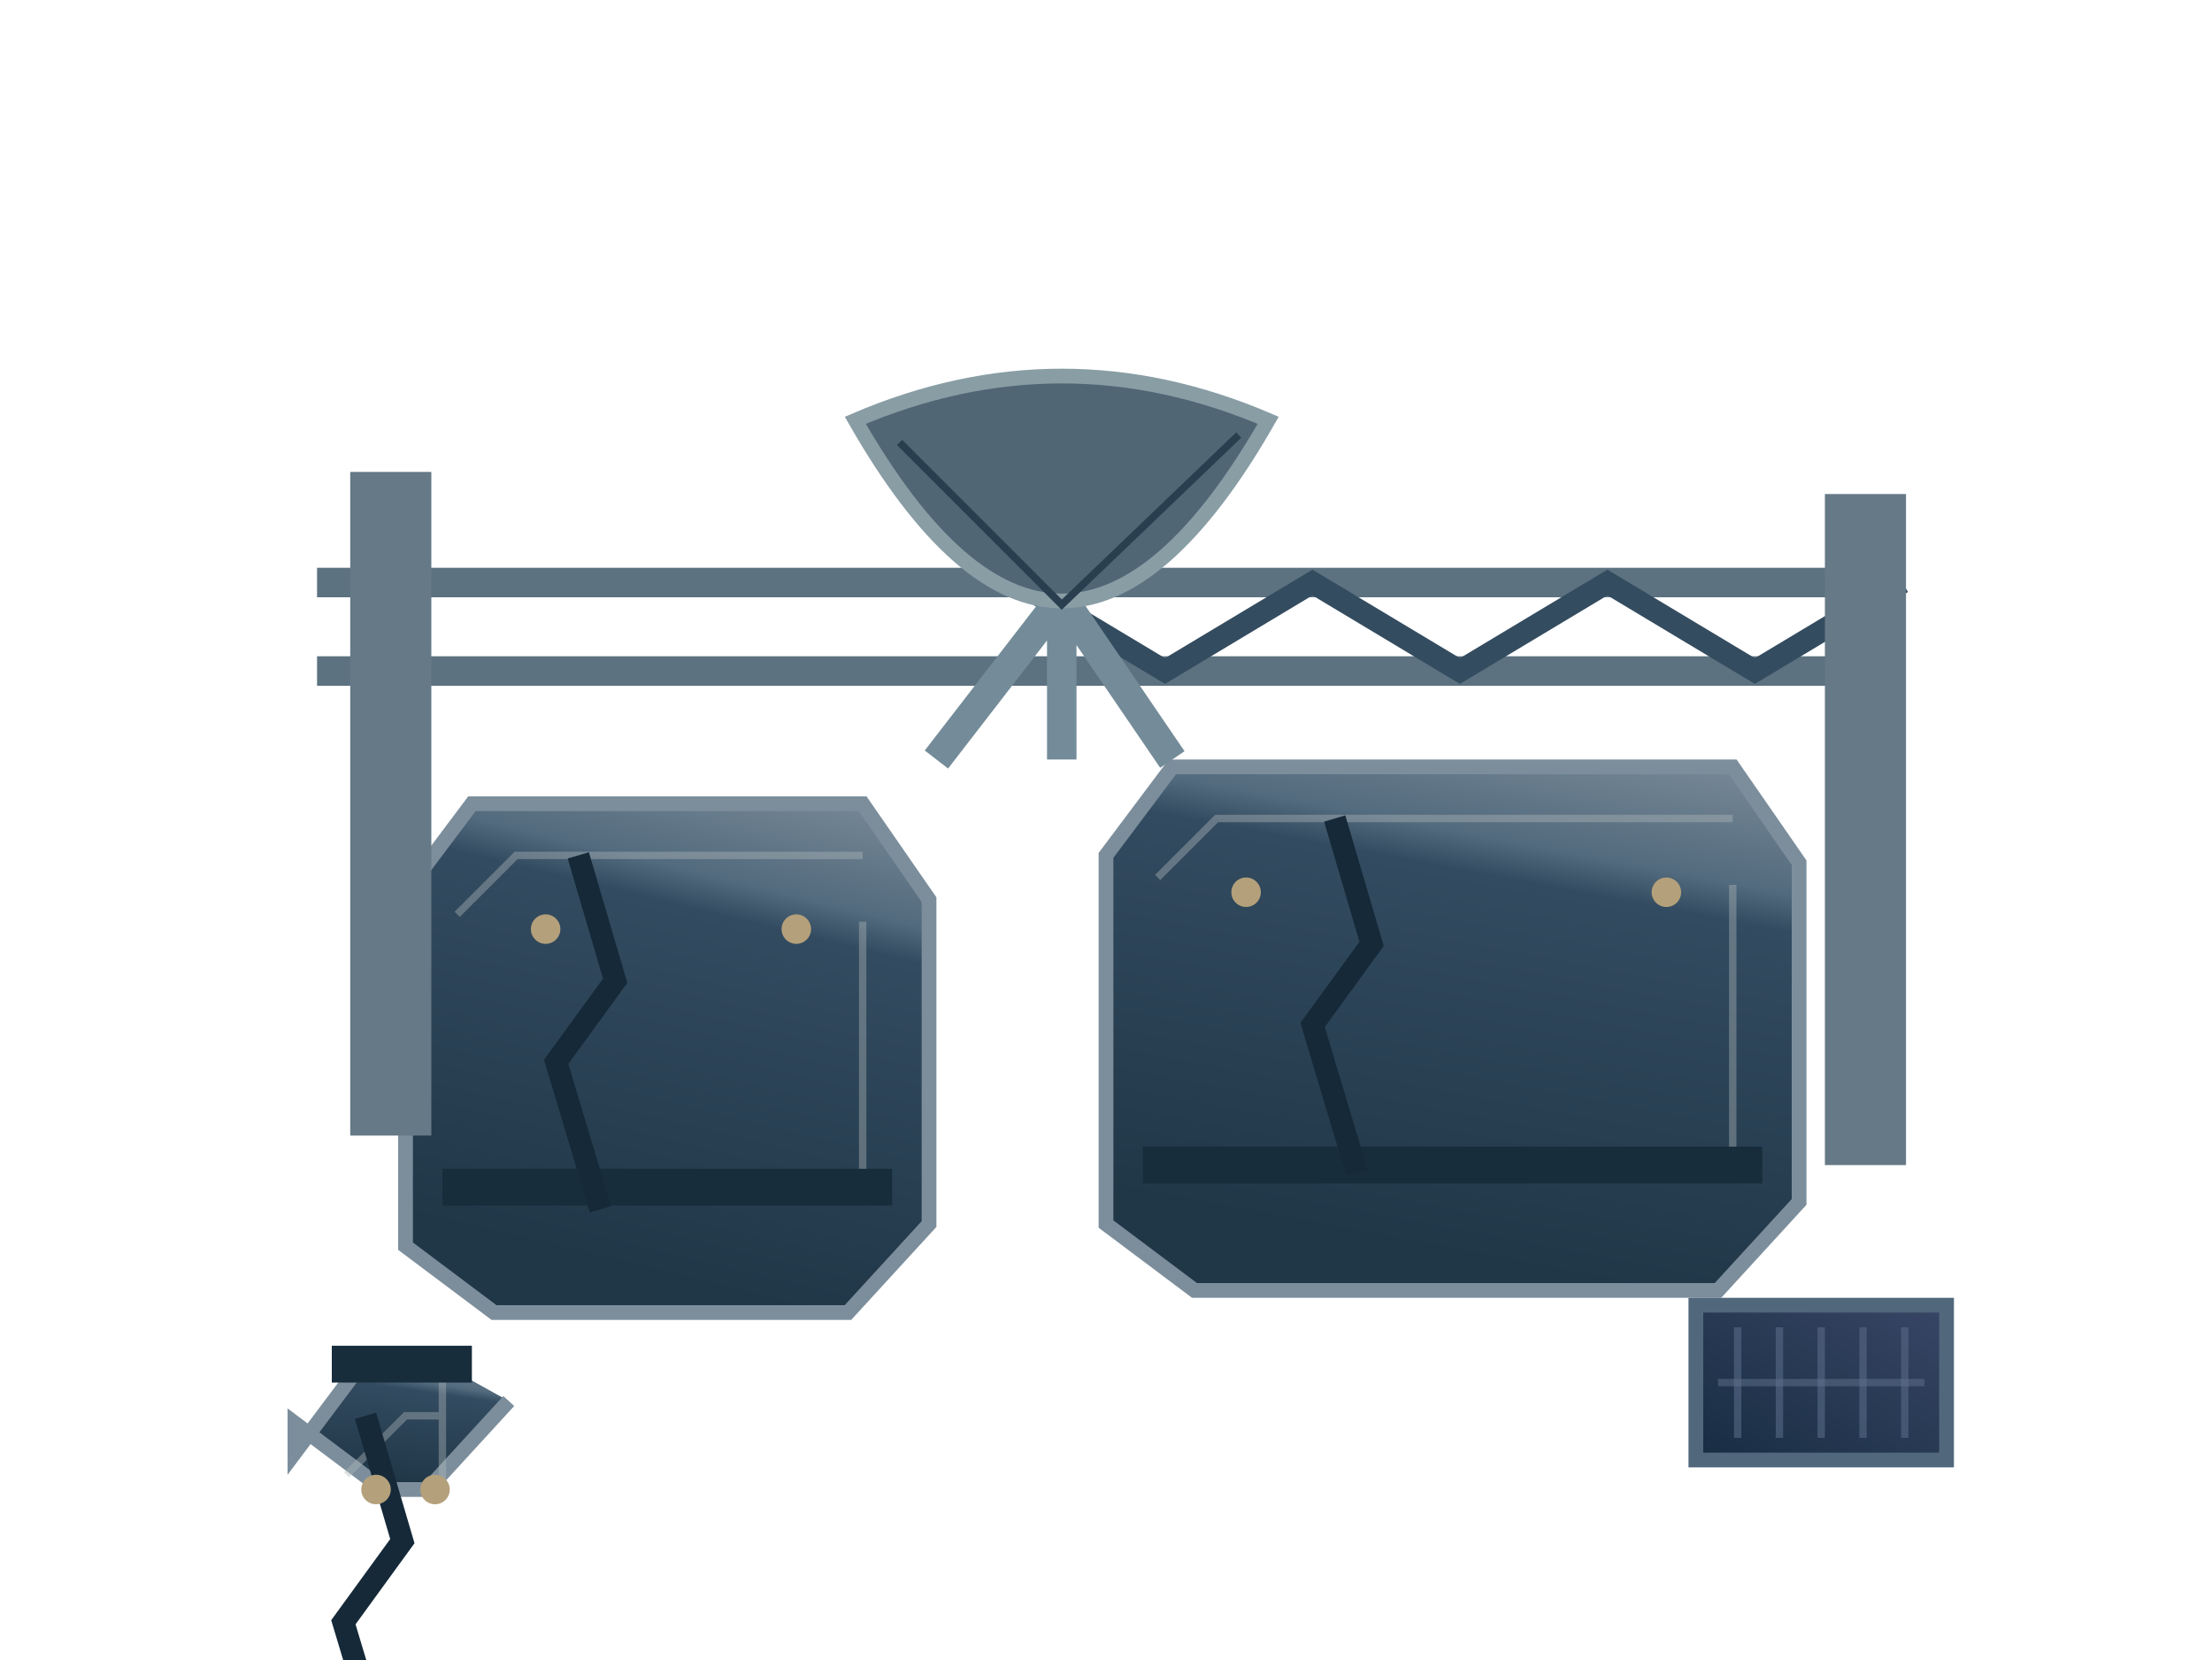
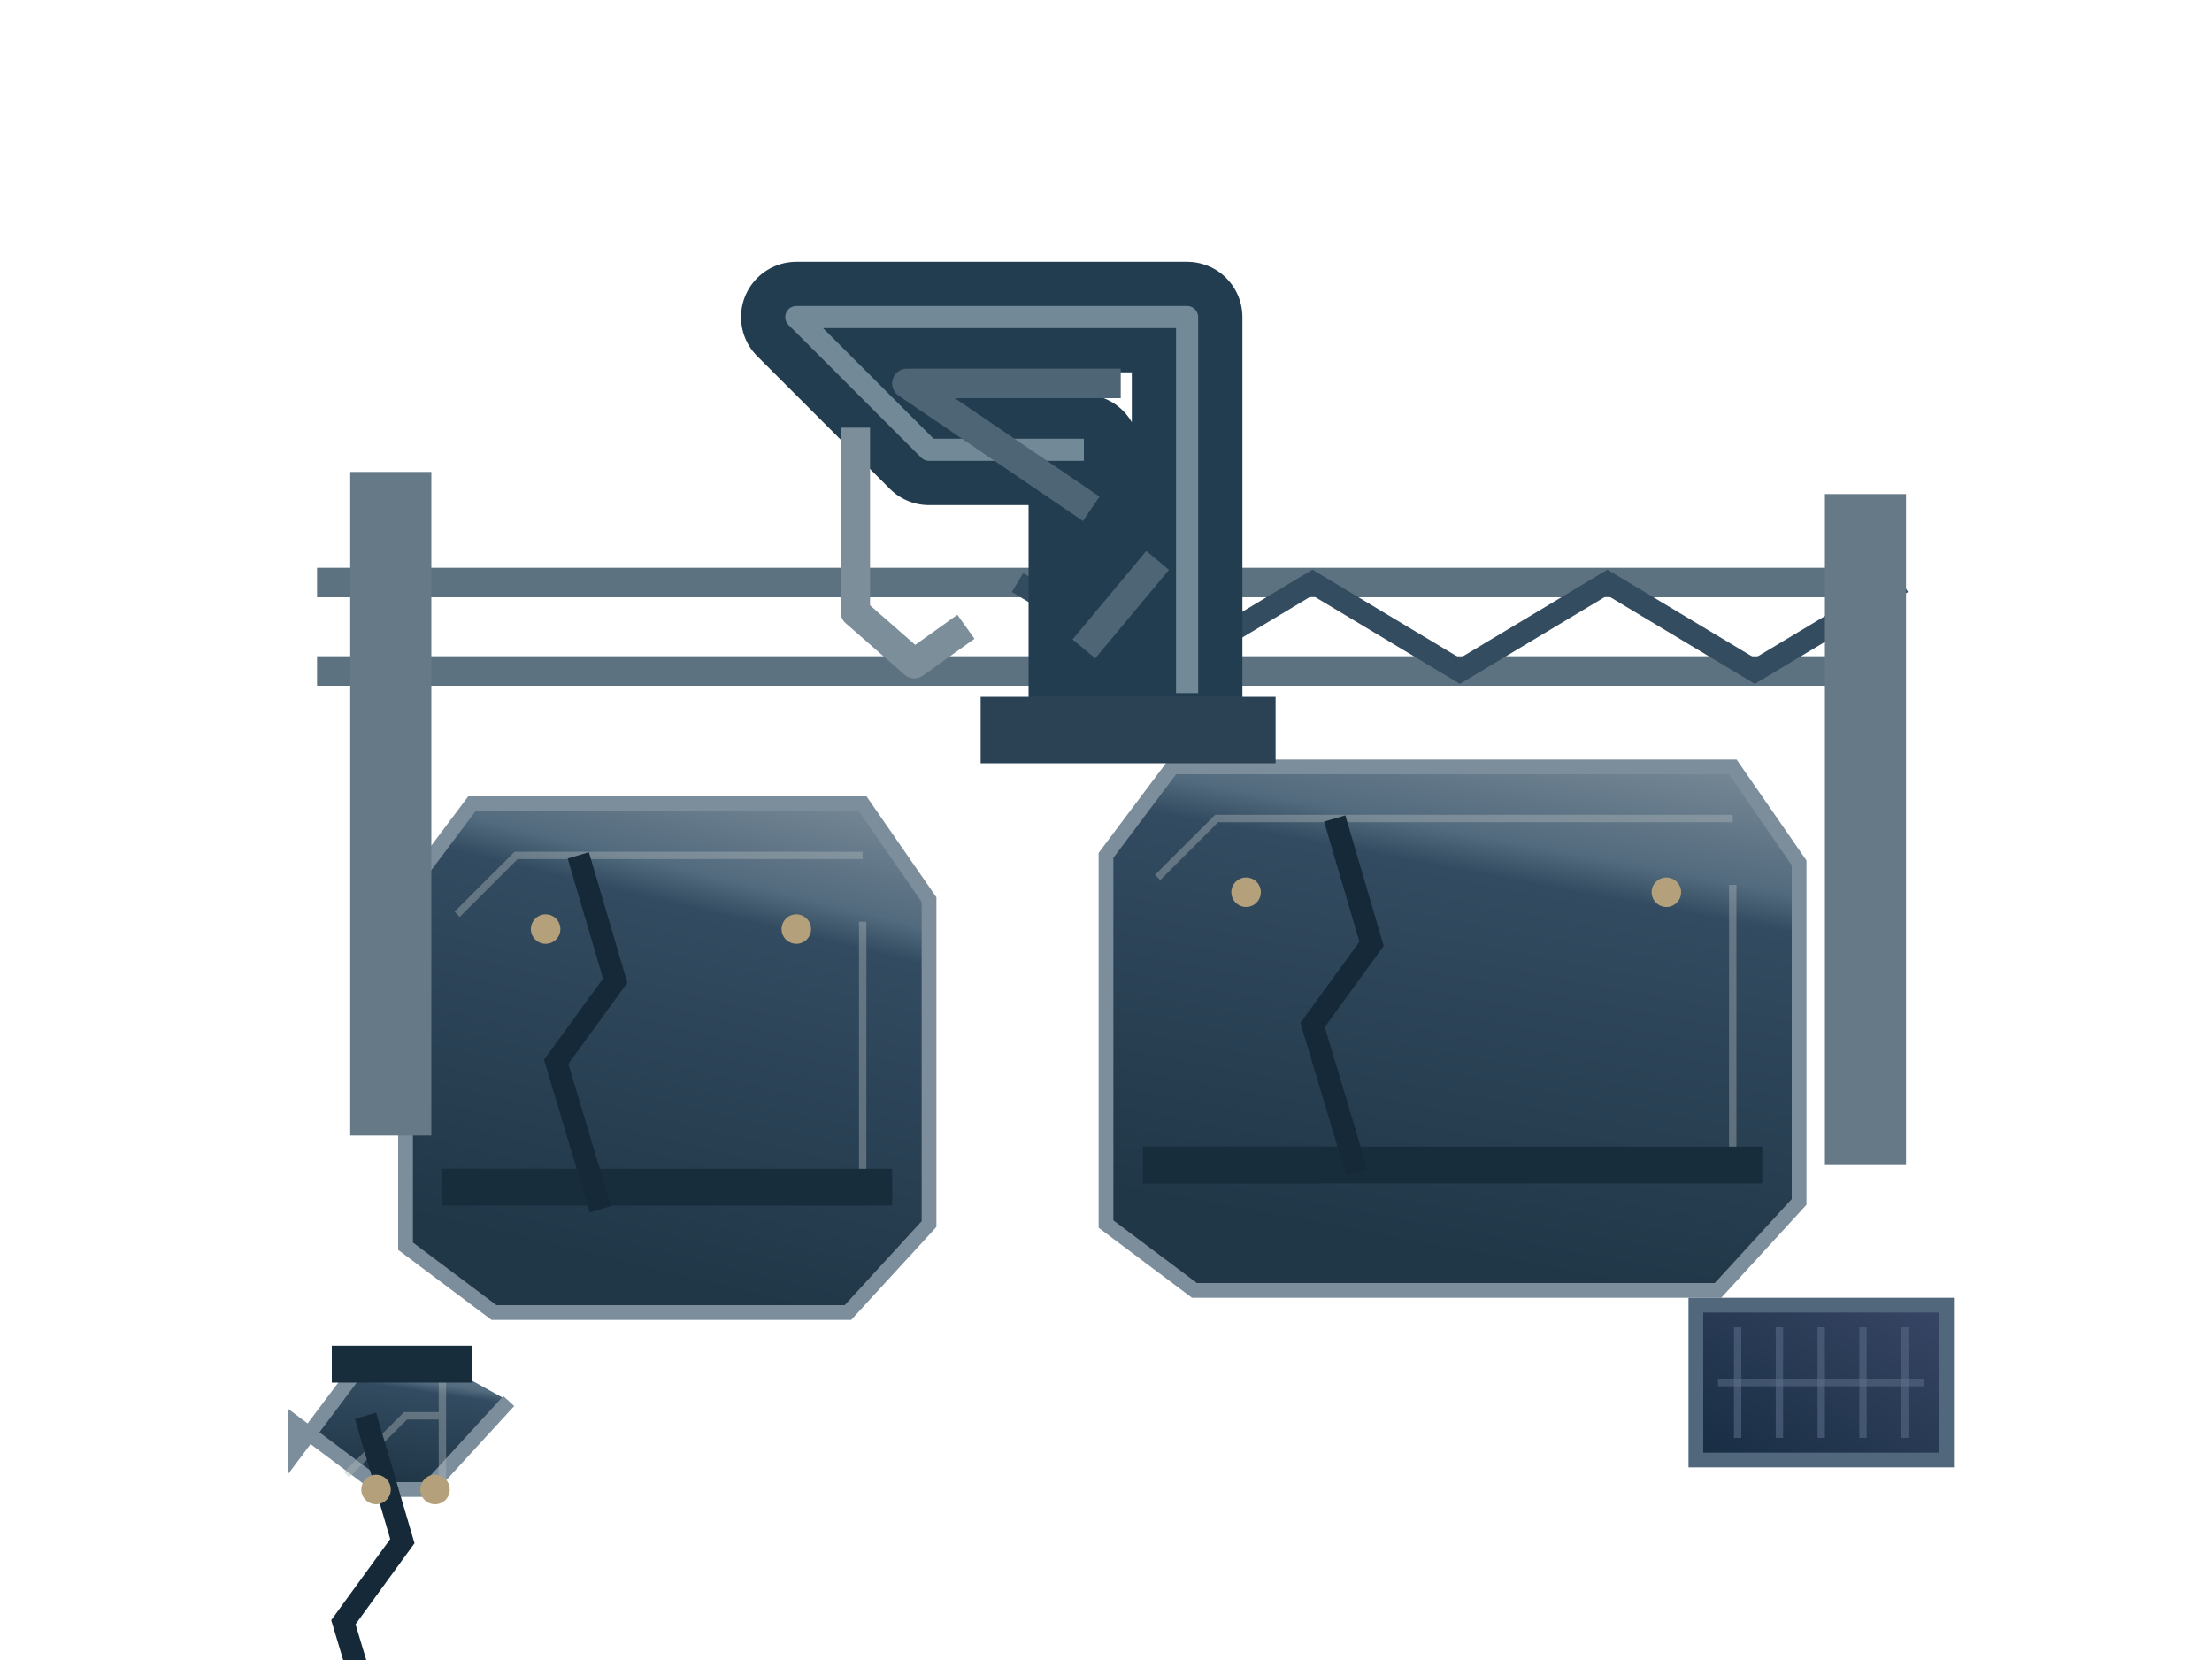
<svg xmlns="http://www.w3.org/2000/svg" width="300" height="225" viewBox="0 0 300 225">
  <defs>
    <linearGradient id="metal" x2=".25" y2="1">
      <stop stop-color="#7a8b98" />
      <stop offset=".23" stop-color="#536b7e" />
      <stop offset=".3" stop-color="#334b60" />
      <stop offset="1" stop-color="#203748" />
    </linearGradient>
    <linearGradient id="solar" x2="1" y2="1">
      <stop stop-color="#384665" />
      <stop offset="1" stop-color="#172d42" />
    </linearGradient>
  </defs>
  <g transform="translate(300 0) scale(-1 1)">
    <path d="M42 79h215m-215 12h215" stroke="#5c7280" stroke-width="4" />
    <path d="M42 79l20 12 20-12 20 12 20-12 20 12 20-12" stroke="#344c60" stroke-width="3" fill="none" />
    <g>
      <path d="M65 104h76l9 12v50l-12 9h-71l-11-12v-46z" fill="url(#metal)" stroke="#7c8e9c" stroke-width="2" />
      <path d="M65 111h70l8 8m-78 1v37" fill="none" stroke="#b1b8bb" opacity=".4" />
      <path d="M61 158h84" stroke="#182d3c" stroke-width="5" />
      <path d="M118.98 111l-5 17 8 11-6 20" fill="none" stroke="#152938" stroke-width="3" />
      <circle cx="74" cy="121" r="2" fill="#b4a07a" />
      <circle cx="131" cy="121" r="2" fill="#b4a07a" />
    </g>
    <g>
      <path d="M183 109h53l9 12v48l-12 9h-48l-11-12v-44z" fill="url(#metal)" stroke="#7c8e9c" stroke-width="2" />
      <path d="M183 116h47l8 8m-55 1v35" fill="none" stroke="#b1b8bb" opacity=".4" />
      <path d="M179 161h61" stroke="#182d3c" stroke-width="5" />
      <path d="M221.57 116l-5 17 8 11-6 20" fill="none" stroke="#152938" stroke-width="3" />
      <circle cx="192" cy="126" r="2" fill="#b4a07a" />
      <circle cx="226" cy="126" r="2" fill="#b4a07a" />
    </g>
-     <g>
-       <path d="M156 103v-49m-15 49l15-22 17 22" stroke="#748b99" stroke-width="4" fill="none" />
-       <path d="M128 57Q156 106 184 57Q156 45 128 57Z" fill="#506675" stroke="#899da5" stroke-width="2" />
-       <path d="M132 59l24 23 22-22" stroke="#293f50" fill="none" />
+     <g fill="none" stroke-linejoin="round">
+       <path d="M139 98V43h53l-18 18h-21v37" stroke="#233d50" stroke-width="15" />
+       <path d="M139 94V43h53l-18 18h-21" stroke="#728998" stroke-width="3" />
+       <path d="M148 52l29 0-25 17m-9 7 10 12" stroke="#4e6576" stroke-width="4" />
+       <path d="M184 58v25l-8 7-7-5" stroke="#7c8e99" stroke-width="4" />
+       <path d="M127 99h40" stroke="#2b4254" stroke-width="9" />
    </g>
    <path d="M47 67v91m200-94v90" stroke="#657986" stroke-width="11" />
    <g>
      <path d="M240 185h11l9 12v-4l-12 9h-6l-11-12v--8z" fill="url(#metal)" stroke="#7c8e9c" stroke-width="2" />
      <path d="M240 192h5l8 8m-13 1v-17" fill="none" stroke="#b1b8bb" opacity=".4" />
      <path d="M236 185h19" stroke="#182d3c" stroke-width="5" />
      <path d="M250.43 192l-5 17 8 11-6 20" fill="none" stroke="#152938" stroke-width="3" />
      <circle cx="249" cy="202" r="2" fill="#b4a07a" />
      <circle cx="241" cy="202" r="2" fill="#b4a07a" />
    </g>
    <g>
      <path d="M36 177h34v21h-34z" fill="url(#solar)" stroke="#51687c" stroke-width="2" />
      <path d="M41.667 180v15" stroke="#536681" opacity=".65" />
      <path d="M47.333 180v15" stroke="#536681" opacity=".65" />
      <path d="M53 180v15" stroke="#536681" opacity=".65" />
      <path d="M58.667 180v15" stroke="#536681" opacity=".65" />
      <path d="M64.333 180v15" stroke="#536681" opacity=".65" />
      <path d="M39 187.5h28" stroke="#60718c" opacity=".5" />
    </g>
  </g>
</svg>
